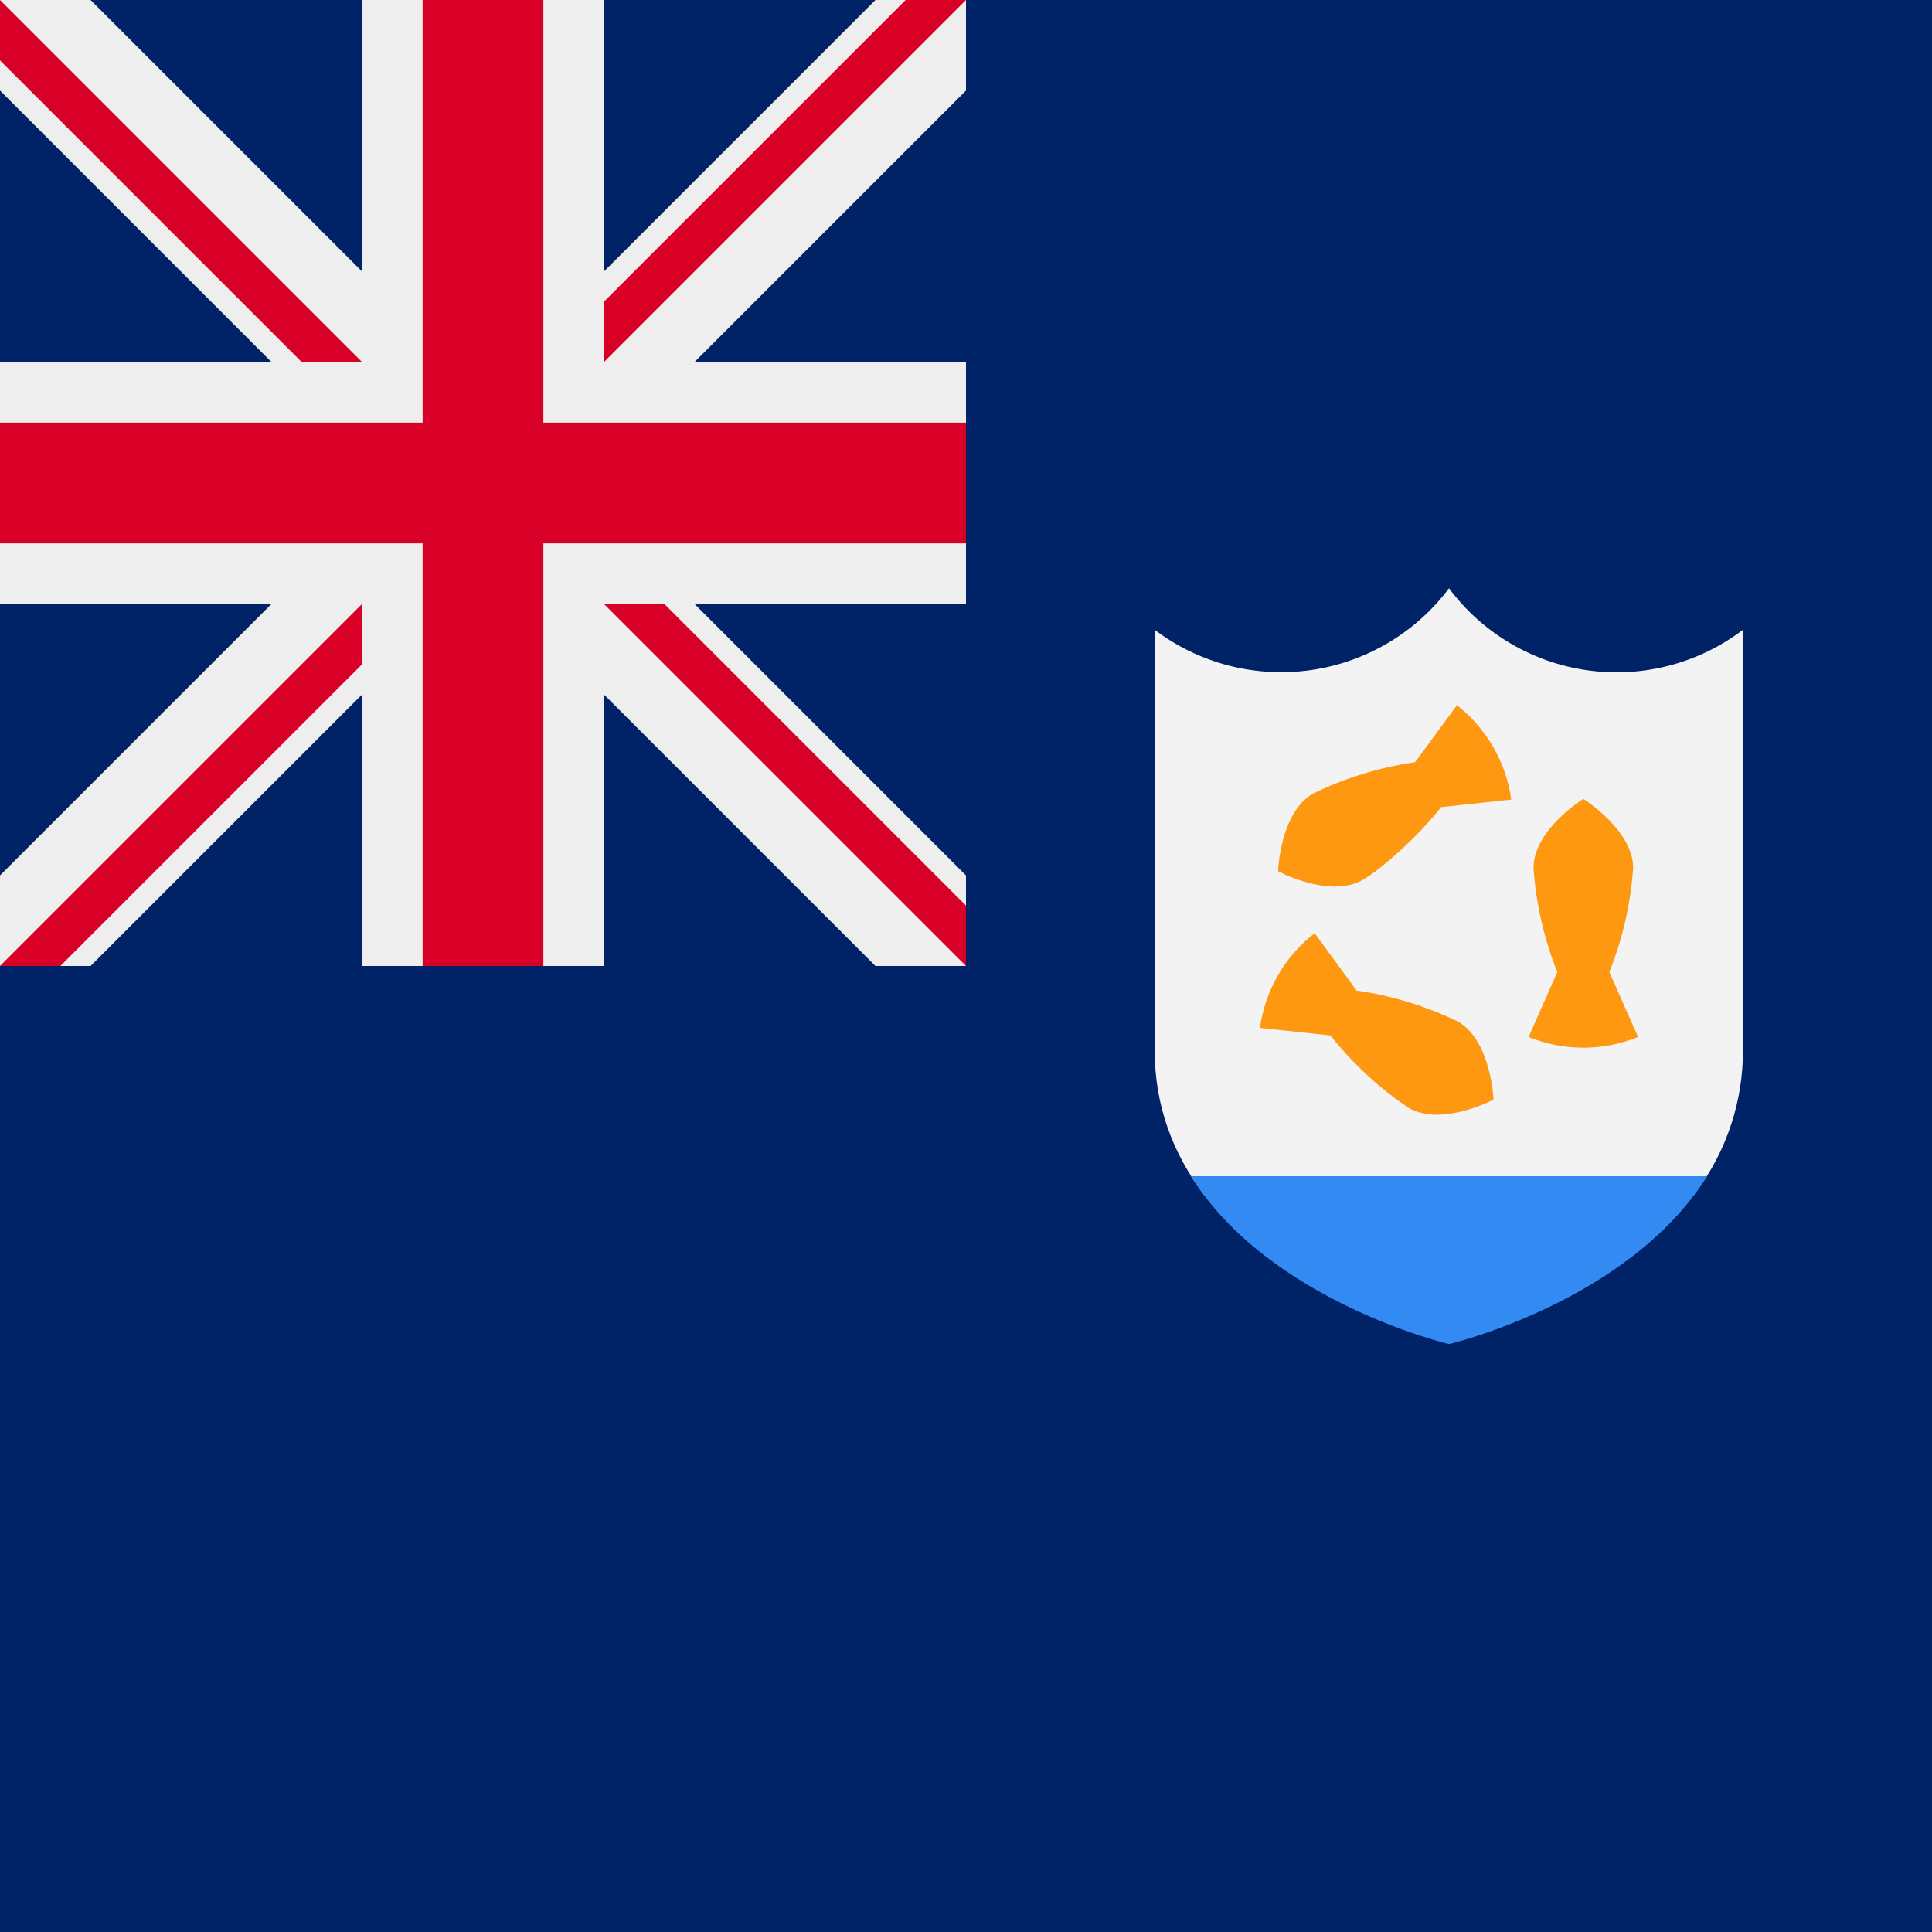
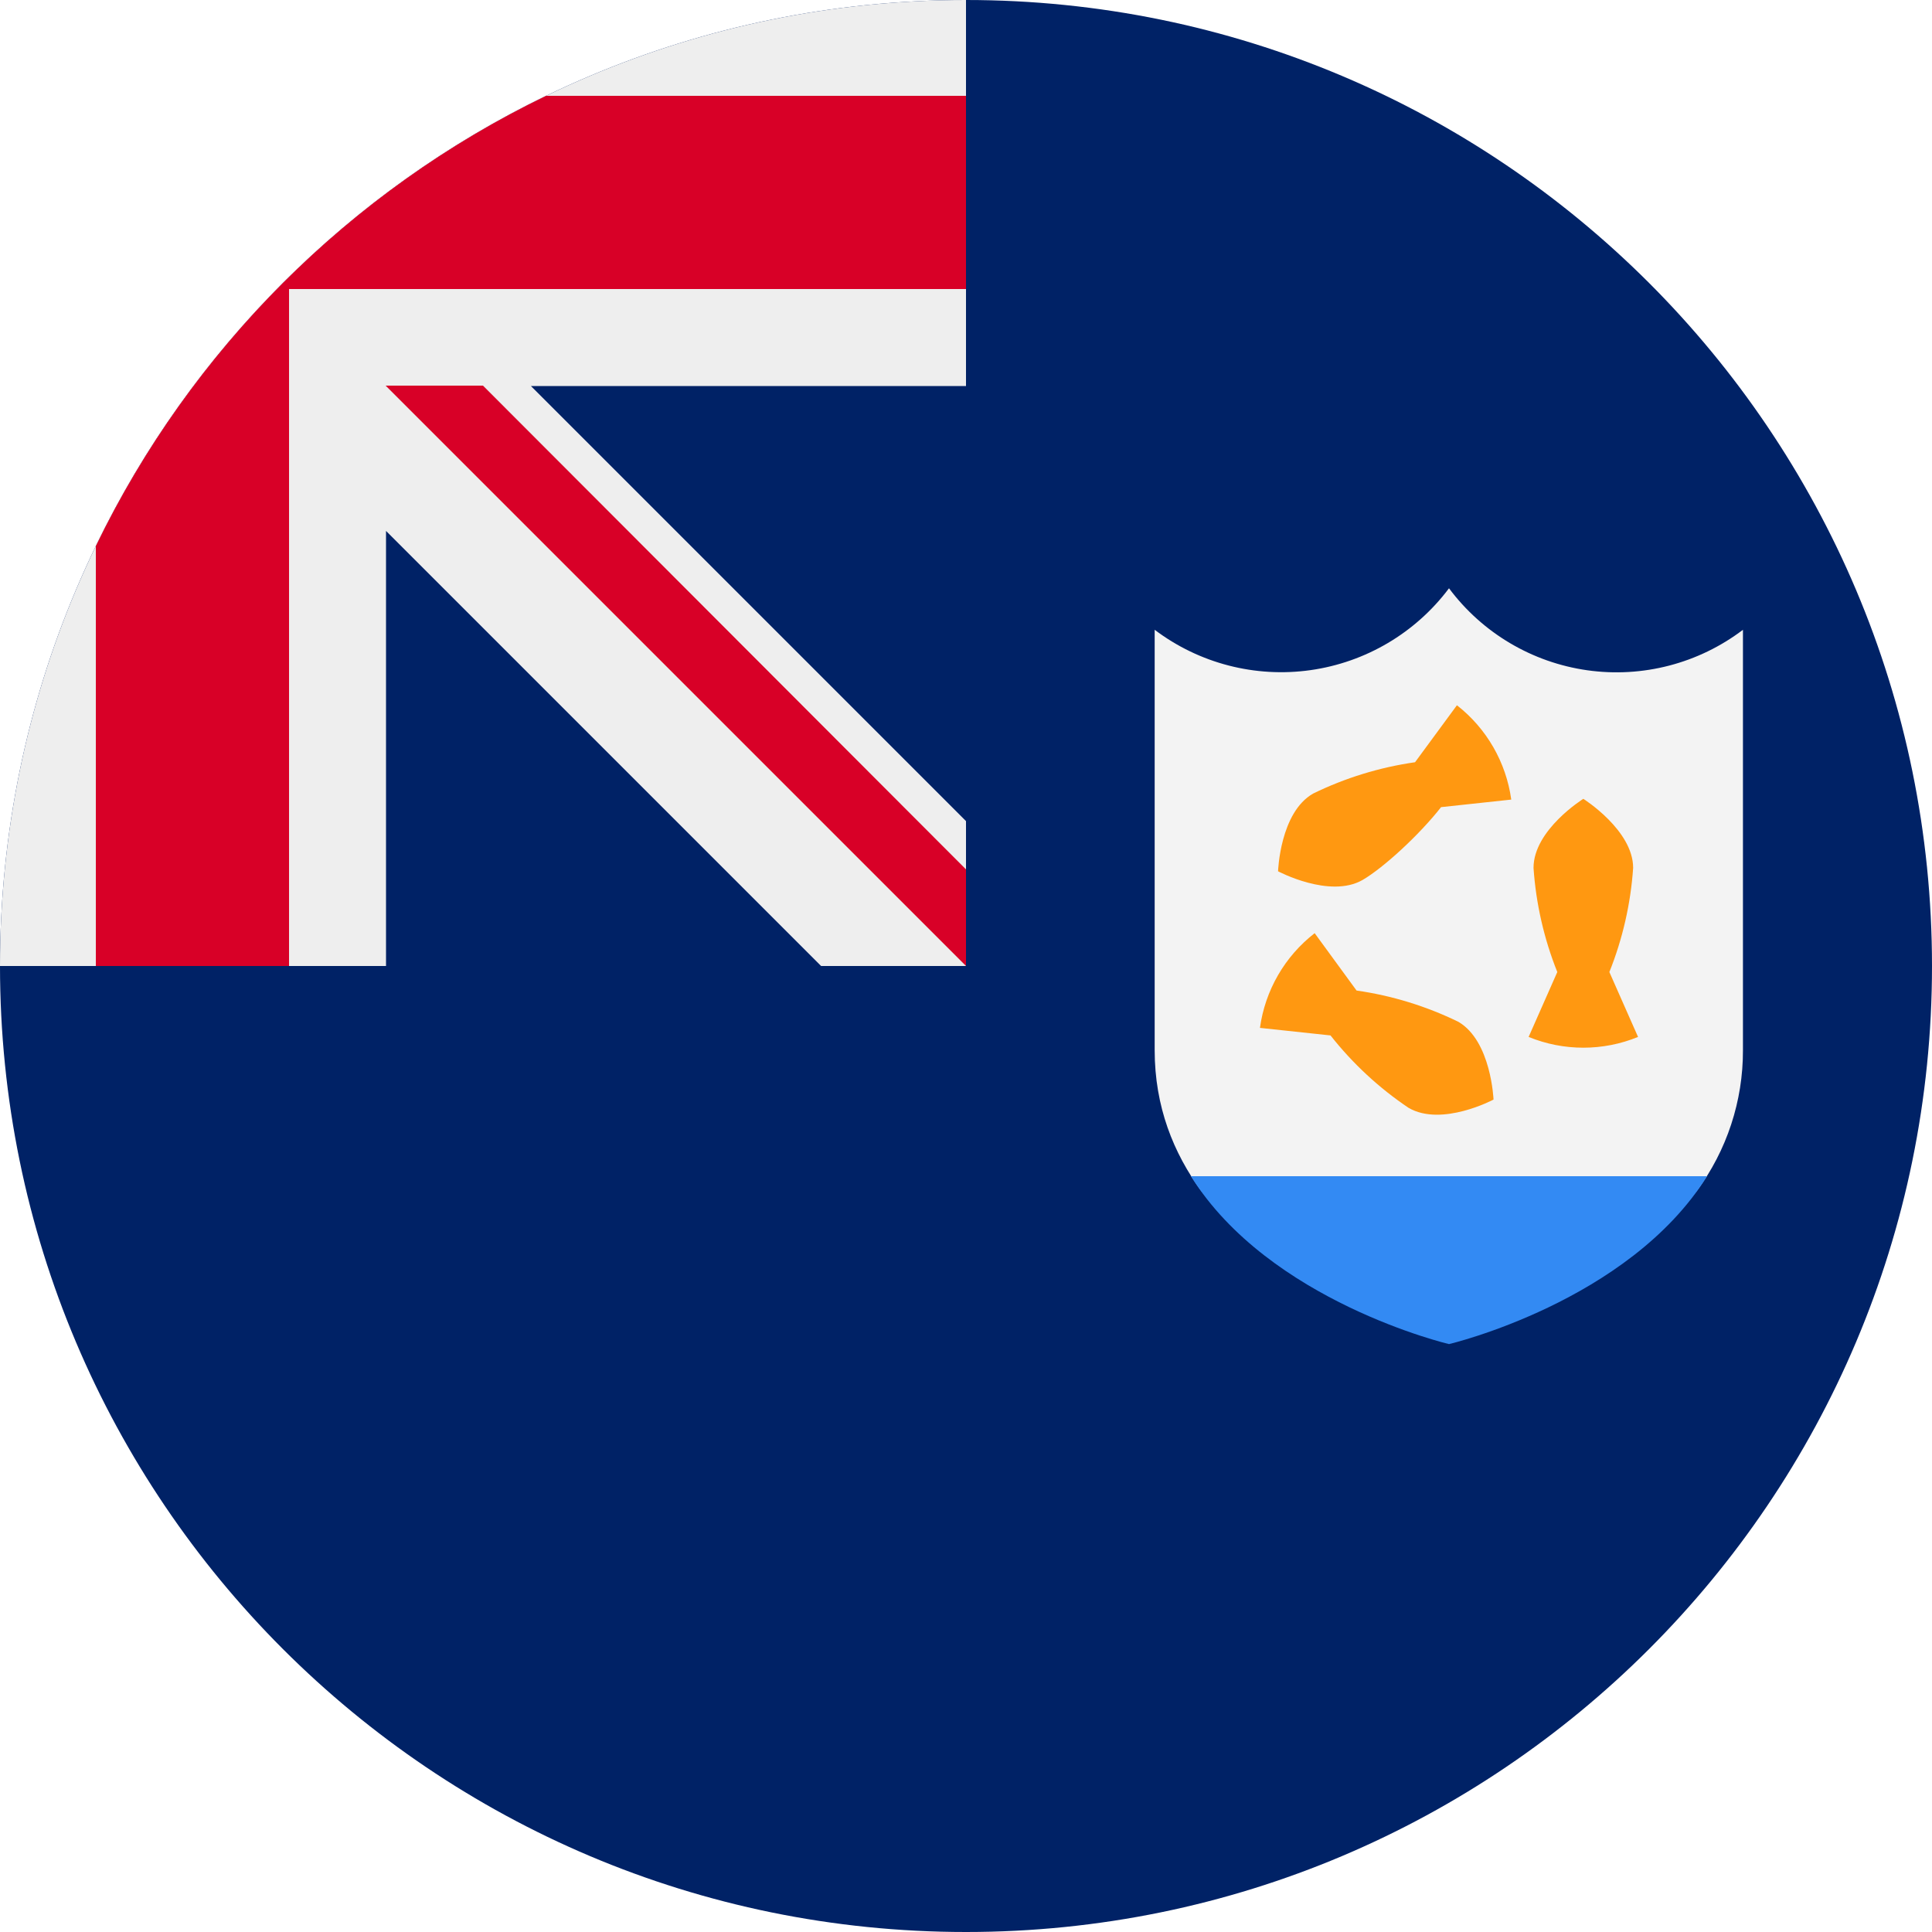
<svg xmlns="http://www.w3.org/2000/svg" width="512" height="512" fill="none">
-   <path fill="#026" d="M0 0h512v512H0z" />
-   <path fill="#026" d="M0 0h256v256H0z" />
-   <path fill="#EEE" d="M232 256h24v-24L152 128 256 24V0h-24L128 104 24 0H0v24l104 104L0 232v24h24l104-104 104 104Z" />
-   <path fill="#EEE" d="M256 160V96h-96V0H96v96H0v64h96v96h64v-96h96Z" />
-   <path fill="#D80027" d="M256 144v-32H144V0h-32v112H0v32h112v112h32V144h112Z" />
-   <path fill="#D80027" d="M0 16V0l96 96H80L0 16Zm256 224v16l-96-96h16l80 80ZM16 256H0l96-96v16l-80 80ZM240 0h16l-96 96V80l80-80Z" />
+   <path fill="#026" d="M512 256a256 256 0 1 1-512 0L256 0a256 256 0 0 1 256 256Z" />
+   <path fill="#026" d="M256 0v256H0A256 256 0 0 1 256 0Z" />
+   <path fill="#EEE" d="M217.6 256H256v-38.4L140.7 102.3H256V0A256 256 0 0 0 0 256h102.3V140.7L217.6 256Z" />
+   <path fill="#D80027" d="M256 76.6V25.4H144.7A257 257 0 0 0 25.4 144.7V256h51.2V76.6H256Z" />
+   <path fill="#D80027" d="M256 230.4V256L102.2 102.2H128l128 128.2Z" />
  <path fill="#F3F3F3" d="M449.6 315.7a62.4 62.4 0 0 0 12.3-37.4V166.9a55.4 55.4 0 0 1-77.9-11 55.6 55.6 0 0 1-78 11v111.4c0 15 5 27.3 12.4 37.4h131.2Z" />
  <path fill="#FF9811" d="M426.5 257.6a91 91 0 0 0 6.3-27.6c0-10-13.2-18.3-13.2-18.3s-13.2 8.2-13.2 18.3a91 91 0 0 0 6.3 27.6l-7.6 17.2a38.3 38.3 0 0 0 29 0l-7.6-17.2ZM375 202a91 91 0 0 0-27 8.3c-8.8 5-9.3 20.6-9.3 20.6s13.7 7.3 22.4 2.3c5.5-3.2 15-11.9 20.8-19.3l18.6-2a38.4 38.4 0 0 0-14.4-25L375 202Zm-22.4 72.4a91 91 0 0 0 20.7 19.2c8.8 5.1 22.5-2.2 22.5-2.2s-.6-15.5-9.3-20.6a91 91 0 0 0-27-8.3l-11.1-15.2a38.4 38.4 0 0 0-14.5 25.1l18.7 2Z" />
  <path fill="#338AF3" d="M315.6 311.7c20.8 33.3 68.4 44.5 68.4 44.5s47.6-11.2 68.4-44.5H315.6Z" />
</svg>
